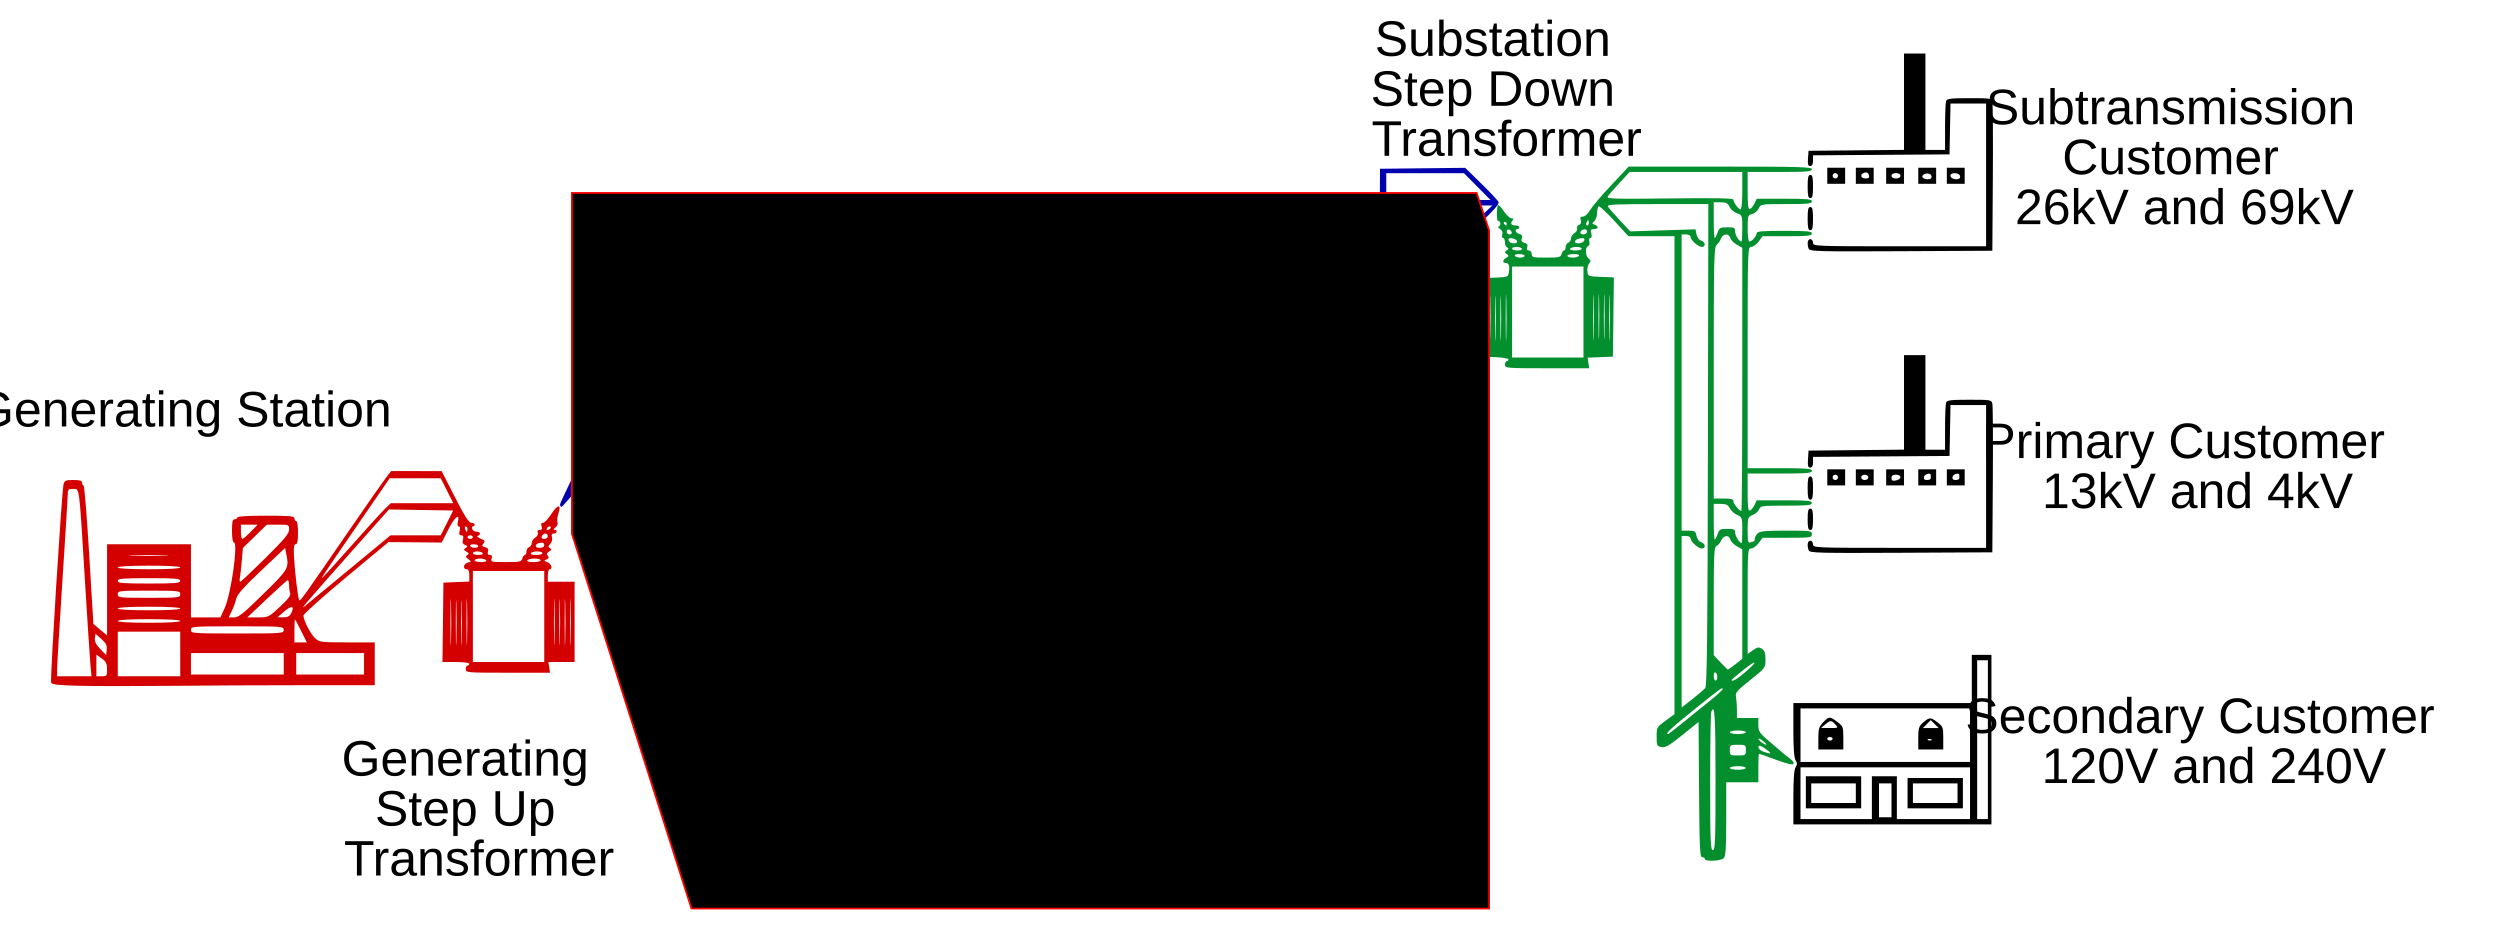
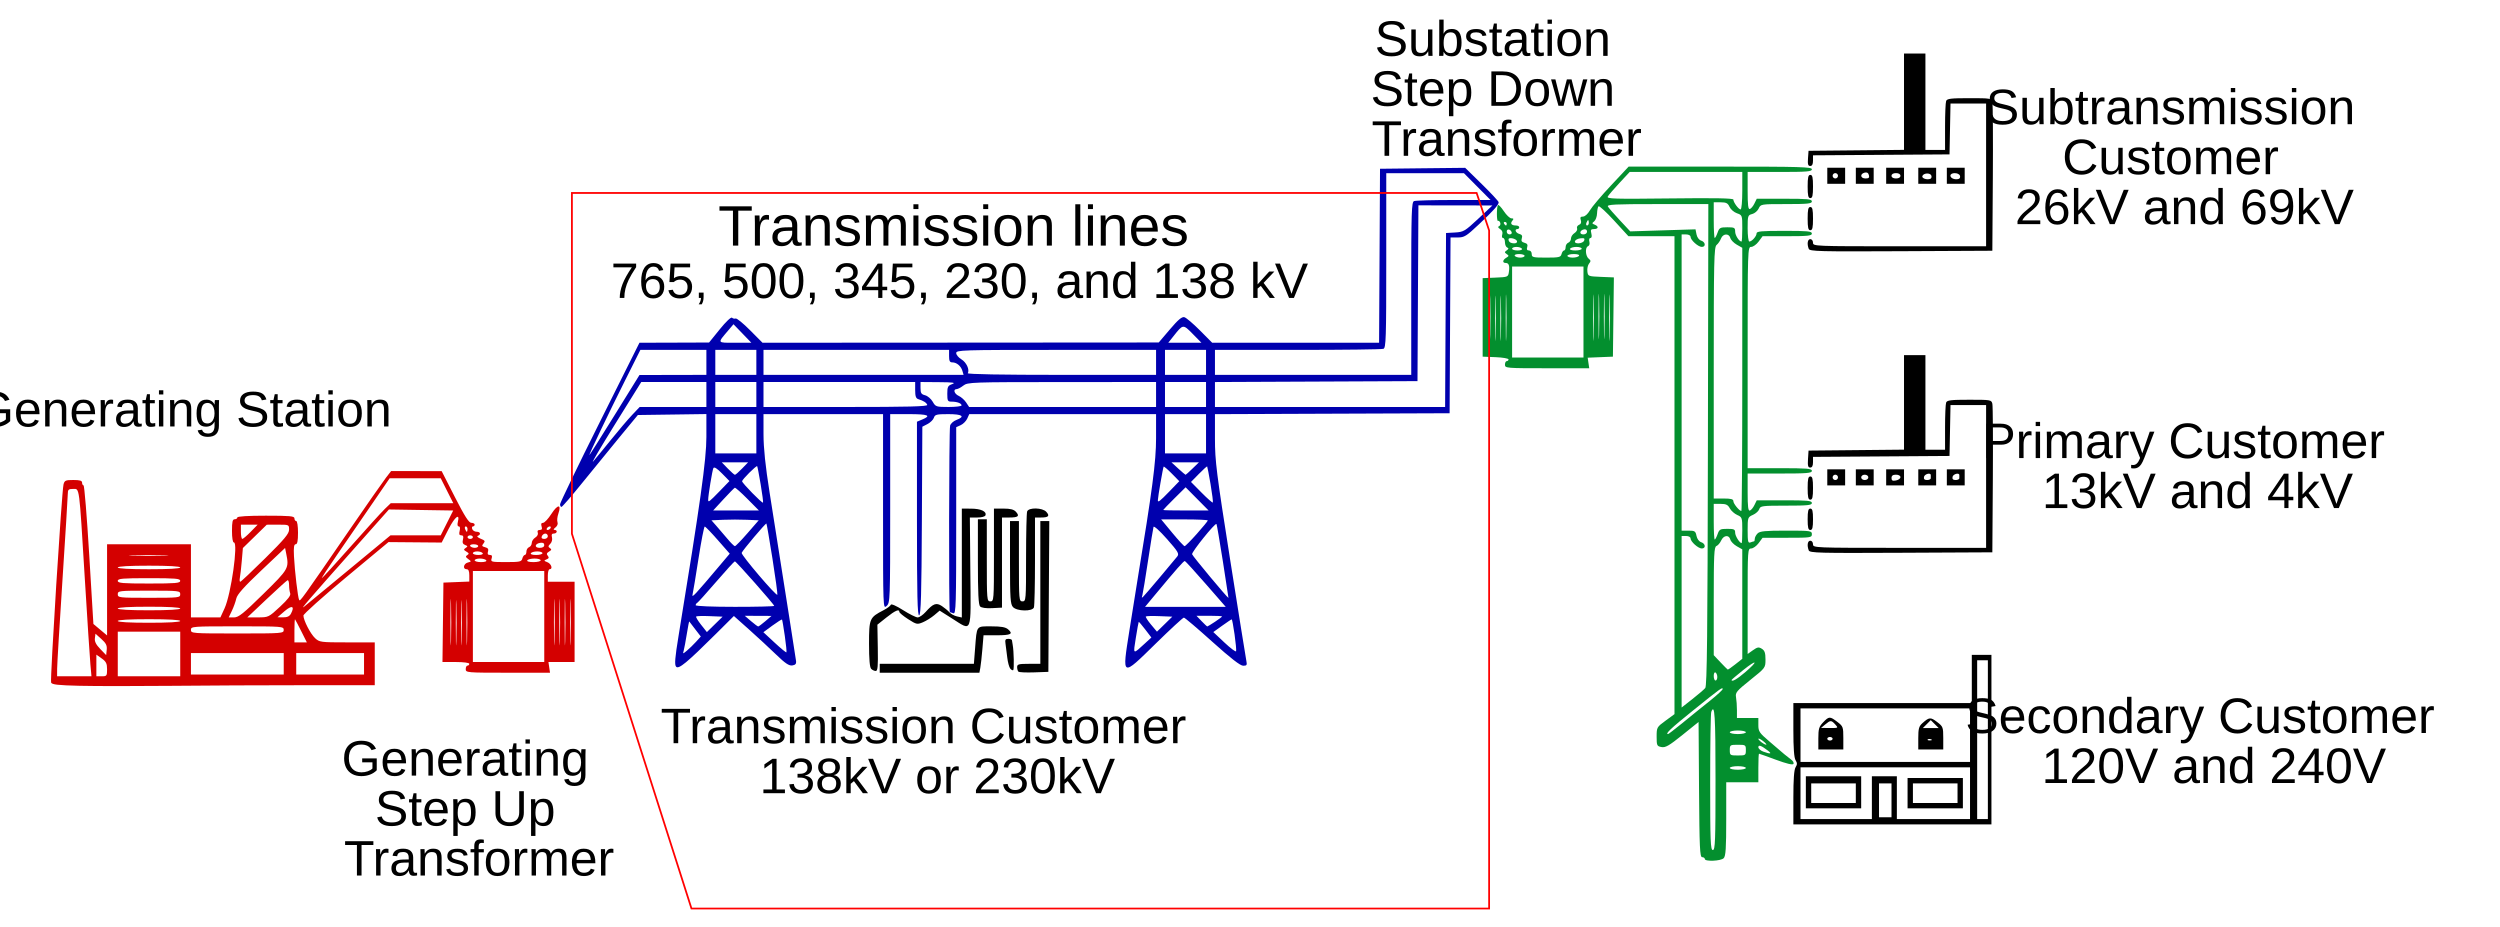
<svg xmlns="http://www.w3.org/2000/svg" height="519" width="1401" version="1.0">
  <defs />
  <g transform="translate(187.5,-288.8622)">
    <path fill="#d40000" d="m-142.65,673.19c-12.494-0.304-15.765-0.673-16.209-1.83-0.628-1.637,5.976-107.12,6.949-111,0.564-2.245,1.134-2.504,5.52-2.504,3.681,0,4.892,0.371,4.892,1.5,0,0.825,0.37,1.5,0.821,1.5s1.878,17.478,3.169,38.84l2.348,38.84,3.831,3.216,3.831,3.216v-25.556-25.556h23.5,23.5v20.5,20.5h8.256,8.256l2.345-5.111c3.644-7.944,7.734-36.889,5.213-36.889-0.649,0-1.069-2.555-1.069-6.5,0-5.111,0.321-6.5,1.5-6.5,0.825,0,1.5-0.45,1.5-1,0-0.625,6-1,16-1,13.556,0,16,0.229,16,1.5,0,0.825,0.45,1.5,1,1.5,0.564,0,1,2.833,1,6.5,0,4.66-0.367,6.5-1.297,6.5-0.968,0-1.213,1.714-0.963,6.75,0.409,8.267,2.199,23.341,2.907,24.487,0.561,0.908,1.158,0.077,27.843-38.737,9.831-14.3,19.181-27.688,20.777-29.75l2.901-3.75,14.166,0.009,14.166,0.009,7.389,14.491c5.515,10.816,7.861,14.491,9.25,14.491,1.023,0,1.861,0.45,1.861,1s-0.436,1-0.969,1c-0.533,0-0.71,0.675-0.393,1.5,0.317,0.825,1.427,1.5,2.469,1.5,2.124,0,2.567,1.583,0.643,2.297-0.693,0.257,0.024,0.97,1.609,1.6,2.421,0.962,2.664,1.371,1.586,2.67-1.07,1.289-0.923,1.626,0.919,2.107,1.596,0.417,2.03,1.084,1.597,2.449-0.417,1.312-0.104,1.876,1.039,1.876,1.18,0,1.458,0.557,1,2-0.601,1.895-0.18,2,8.026,2,7.82,0,8.712-0.194,9.184-2,0.288-1.1,0.921-2,1.406-2,0.486,0,0.883-0.852,0.883-1.893,0-1.041,0.675-2.152,1.5-2.469,0.825-0.317,1.5-1.381,1.5-2.366,0-0.985,0.887-2.345,1.972-3.022,1.156-0.722,1.732-1.856,1.393-2.74-0.374-0.975,0.013-1.509,1.095-1.509,1.219,0,1.502-0.544,1.04-2-0.437-1.378-0.18-2,0.828-2,0.805,0,2.924-2.276,4.709-5.058,3.482-5.427,5.749-5.495,3.873-0.116-0.613,1.76-0.837,3.926-0.496,4.814,0.366,0.954-0.104,2.163-1.148,2.956-1.071,0.813-1.275,1.354-0.517,1.373,1.869,0.048,1.51,2.032-0.367,2.032-1.157,0-1.458,0.605-1.059,2.131,0.323,1.235-0.079,2.768-0.957,3.645-1.237,1.237-1.272,1.674-0.191,2.388,1.05,0.692,0.95,1.093-0.482,1.935-1.345,0.791-1.53,1.395-0.724,2.365,0.808,0.973,0.632,1.484-0.695,2.019-1.595,0.644-1.546,0.805,0.474,1.585,2.218,0.855,3.196,3.932,1.25,3.932-0.55,0-1,1.575-1,3.5v3.5h7.5,7.5v22.5,22.5h-7.327-7.327l0.44,3,0.44,3h-23.614c-22.947,0-23.614-0.057-23.614-2,0-1.1,0.45-2,1-2s1-0.45,1-1c0-0.578-3.173-1-7.519-1h-7.519l0.269-22.25,0.269-22.25,7.25-0.294,7.25-0.294v-3.456c0-2.405-0.456-3.456-1.5-3.456-2.313,0-1.774-3.115,0.648-3.749,2.083-0.545,2.091-0.603,0.255-1.946-1.526-1.116-1.629-1.548-0.528-2.228,1.096-0.678,0.997-1.06-0.505-1.942-1.596-0.938-1.655-1.24-0.398-2.063,1.256-0.823,1.208-1.066-0.324-1.654-1.3-0.499-1.633-1.342-1.203-3.054,0.431-1.718,0.173-2.365-0.945-2.365-1.141,0-1.376-0.645-0.911-2.5,0.391-1.559,0.203-2.5-0.5-2.5-0.69,0-0.894-0.929-0.527-2.391,1.344-5.355-1.609-3.134-5.215,3.923l-3.83,7.52-14.904-0.13-14.903-0.13-23.847,19.83c-13.116,10.904-23.837,20.511-23.824,21.349,0.039,2.703,3.945,10.263,6.55,12.678,2.429,2.251,3.158,2.346,17.98,2.346h15.448v12,12l-39.75,0.002c-21.862,0.001-55.5,0.161-74.75,0.356s-42.044,0.183-50.653-0.026zm5.802-12.081c-0.335-3.712-1.749-25.425-3.142-48.25-3.218-52.74-2.858-50-6.569-50-2.537,0-2.94,0.376-2.949,2.75-0.006,1.512-1.349,23.225-2.985,48.25s-2.982,47.412-2.99,49.75l-0.015,4.25h9.629,9.629zm9.351,2.818c0-3.227-0.538-4.315-3-6.068l-3-2.136v6.068,6.068h3c2.825,0,3-0.23,3-3.932zm41-8.568,0-12.5-17.5,0-17.5,0,0,12.5,0,12.5,17.5,0,17.5,0zm58,5.5,0-6-26,0-26,0,0,6,0,6,26,0,26,0zm45,0,0-6-19,0-19,0,0,6,0,6,19,0,19,0zm101-26.5,0-25.5-20,0-20,0,0,25.5,0,25.5,20,0,20,0zm-52.253-7.196c-0.177-5.942-0.323-1.354-0.323,10.196s0.144,16.412,0.322,10.804c0.178-5.608,0.179-15.058,0.002-21zm2.999,0.446c-0.178-5.638-0.324-1.025-0.324,10.25s0.146,15.888,0.324,10.25c0.178-5.638,0.178-14.862,0-20.5zm3,0c-0.178-5.638-0.324-1.025-0.324,10.25s0.146,15.888,0.324,10.25c0.178-5.638,0.178-14.862,0-20.5zm3.001-0.446c-0.177-5.942-0.323-1.354-0.323,10.196s0.144,16.412,0.322,10.804c0.178-5.608,0.179-15.058,0.002-21zm49,0c-0.177-5.942-0.323-1.354-0.323,10.196s0.144,16.412,0.322,10.804c0.178-5.608,0.179-15.058,0.001-21zm3,0c-0.177-5.942-0.323-1.354-0.323,10.196s0.144,16.412,0.322,10.804c0.178-5.608,0.179-15.058,0.001-21zm3,0c-0.177-5.942-0.323-1.354-0.323,10.196s0.144,16.412,0.322,10.804c0.178-5.608,0.179-15.058,0.001-21zm3,0c-0.177-5.942-0.323-1.354-0.323,10.196s0.144,16.412,0.322,10.804c0.178-5.608,0.179-15.058,0.001-21zm-262.94,19.803-3.31-2.972-0.328,2.554c-0.233,1.814,0.636,3.552,3,6l3.328,3.447,0.31-3.029c0.244-2.378-0.4-3.667-3-6zm112.02-4.358c-1.724-3.438-3.292-6.438-3.485-6.667-0.193-0.229-0.35,2.583-0.35,6.25v6.667h3.485,3.485zm-9.835-0.75c0-1.949-0.667-2-26-2s-26,0.051-26,2,0.667,2,26,2,26-0.051,26-2zm-58-5c0-0.629-6.5-1-17.5-1s-17.5,0.371-17.5,1,6.5,1,17.5,1,17.5-0.371,17.5-1zm46.601-15.173c14.317-14.076,14.452-14.314,12.781-22.666l-0.618-3.089-13.338,12.626c-9.739,9.218-13.517,13.459-14,15.714-0.364,1.698-1.468,4.775-2.453,6.838l-1.792,3.75h3.01c2.517,0,5.208-2.16,16.409-13.173zm9.28,7.226c4.529-4.206,6.198-6.403,5.75-7.571-0.347-0.905-0.631-2.996-0.631-4.647,0-1.651-0.384-2.852-0.854-2.668-0.47,0.183-5.737,4.946-11.706,10.583l-10.852,10.25,5.956-0.011c5.882-0.011,6.036-0.085,12.338-5.936zm6.147,3.895c2.305-4.307,0.607-5.008-3.528-1.458l-4,3.435,3.215,0.037c2.244,0.026,3.547-0.582,4.313-2.015zm-62.023-2.94c0-0.629-6.5-1-17.5-1s-17.5,0.371-17.5,1,6.5,1,17.5,1,17.5-0.371,17.5-1zm94.668-21.856,23.168-19.144,14.069,0,14.069,0,3.503-6.956,3.503-6.956-18.014-0.294-18.014-0.294-21.227,23.893c-24.276,27.325-28.94,32.757-26.187,30.501,1.078-0.884,12.386-10.221,25.128-20.75zm-94.668,13.86c0-1.924-0.667-2-17.5-2s-17.5,0.076-17.5,2,0.667,2,17.5,2,17.5-0.076,17.5-2zm0-7.5c0-1.276-2.611-1.5-17.5-1.5s-17.5,0.224-17.5,1.5,2.611,1.5,17.5,1.5,17.5-0.224,17.5-1.5zm47.667-12.702c10.787-10.682,13.333-13.736,13.333-16,0-2.767-0.068-2.797-6.25-2.78l-6.25,0.018-6.695,6.535-6.695,6.535-0.612,7.197c-0.337,3.958-0.82,8.21-1.074,9.447-0.254,1.238-0.154,2.25,0.224,2.25,0.377,0,6.686-5.941,14.019-13.202zm47.865-6.548c8.64-9.762,17.223-19.212,19.074-21l3.365-3.25h17.527,17.527l-3.525-7-3.525-7h-14.302-14.302l-10.12,14.75c-5.566,8.113-14.229,20.712-19.25,28-5.021,7.287-8.915,13.25-8.653,13.25,0.262,0,7.546-7.987,16.185-17.75zm-95.532,11.75c0-0.629-6.5-1-17.5-1s-17.5,0.371-17.5,1,6.5,1,17.5,1,17.5-0.371,17.5-1zm171.5-4c-0.34-0.55-1.942-1-3.559-1s-2.941,0.45-2.941,1,1.602,1,3.559,1c2.118,0,3.309-0.405,2.941-1zm30.5,0c0-0.55-1.548-1-3.441-1-1.893,0-3.719,0.45-4.059,1-0.373,0.604,0.99,1,3.441,1,2.232,0,4.059-0.45,4.059-1zm-210.8-2.746c-5.115-0.182-13.215-0.181-18,0.002-4.785,0.183-0.599,0.332,9.301,0.331,9.9-0.001,13.815-0.151,8.699-0.333zm178.3-1.25c-0.34-0.55-1.716-1-3.059-1s-2.441,0.45-2.441,1,1.377,1,3.059,1c1.785,0,2.802-0.417,2.441-1zm33.5,0c0-0.55-1.323-1-2.941-1-1.617,0-3.219,0.45-3.559,1-0.368,0.595,0.823,1,2.941,1,1.958,0,3.559-0.45,3.559-1zm-36-4c0-0.55-1.152-1-2.559-1-1.451,0-2.292,0.433-1.941,1,0.34,0.55,1.492,1,2.559,1s1.941-0.45,1.941-1zm37-0.57c0-1.042-0.729-1.462-2.172-1.25-3.201,0.471-3.544,2.82-0.412,2.82,1.681,0,2.583-0.549,2.583-1.57zm-164.5-7.43,3.906-4-4.703,0-4.703,0,0,4c0,2.2,0.359,4,0.797,4s2.555-1.8,4.703-4zm124.5,3c0-0.55-0.675-1-1.5-1s-1.5,0.45-1.5,1,0.675,1,1.5,1,1.5-0.45,1.5-1zm42-0.5c0-0.825-0.627-1.5-1.393-1.5-0.766,0-1.652,0.675-1.969,1.5-0.392,1.02,0.054,1.5,1.393,1.5,1.083,0,1.969-0.675,1.969-1.5zm-45-4c0-0.825-0.436-1.5-0.969-1.5-0.533,0-0.71,0.675-0.393,1.5,0.317,0.825,0.752,1.5,0.969,1.5,0.216,0,0.393-0.675,0.393-1.5zm46.5-0.5c0.34-0.55,0.168-1-0.382-1s-1.278,0.45-1.618,1c-0.34,0.55-0.168,1,0.382,1s1.278-0.45,1.618-1z" />
    <path fill="#038f2e" d="M767.88,770.23c0-0.55-0.67-1-1.49-1-1.29,0-1.52-5.13-1.75-37.89l-0.26-37.9-9.05,7.3c-7.48,6.02-9.52,7.2-11.75,6.77-2.53-0.48-2.7-0.85-2.7-5.81,0-5.21,0.09-5.37,5-8.97l5-3.67v-133.92-133.91h-12.91-12.9l-8.02-8.75c-4.41-4.8-8.34-8.42-8.74-8.02-0.39,0.4-0.76,2.19-0.82,3.99s-0.79,3.81-1.61,4.46c-1.32,1.03-1.29,1.26,0.25,1.85,2.42,0.94,2.2,2.47-0.36,2.47-1.75,0-2,0.42-1.48,2.5,0.39,1.57,0.2,2.5-0.51,2.5-0.65,0-0.91,0.87-0.6,2.06,0.32,1.21,0,2.27-0.77,2.56-1.73,0.67-1.44,5.57,0.43,7.02,1.2,0.94,1.23,1.42,0.18,2.69-0.71,0.85-1.14,2.81-0.96,4.36,0.31,2.76,0.44,2.81,7.59,3.1l7.27,0.3-0.27,22.2-0.27,22.21-7.07,0.29-7.07,0.29,0.43,2.96,0.44,2.96h-23.62c-22.94,0-23.61-0.06-23.61-2,0-1.1,0.45-2,1-2s1-0.43,1-0.96c0-0.52-3.26-1.09-7.25-1.25l-7.25-0.29v-22-22l7.14-0.29c6.97-0.29,7.15-0.36,7.55-3.09,0.53-3.59,0-5.12-1.77-5.12-1.97,0-1.78-1.69,0.33-2.93,1.53-0.9,1.56-1.16,0.25-2.05-1.33-0.91-1.33-1.14,0-2.1,1.13-0.81,1.19-1.2,0.25-1.58-0.69-0.28-1.25-1.6-1.25-2.93,0-1.32-0.48-2.41-1.07-2.41-0.6,0-0.8-0.85-0.45-1.93,0.39-1.25-0.02-2.32-1.19-3.06-1.2-0.76-1.4-1.29-0.6-1.63,0.66-0.28,0.95-1.15,0.65-1.94s-0.85-1.24-1.22-1.01c-0.84,0.51-0.85-8.04-0.02-8.87,0.33-0.33,1.8,1.21,3.27,3.42,1.46,2.21,3.38,4.02,4.27,4.02,1.23,0,1.34,0.31,0.49,1.34-1.32,1.59-0.5,2.66,2.04,2.66,1,0,1.83,0.45,1.83,1s-0.45,1-1,1c-1.85,0-1.02,2.18,1.03,2.72,1.47,0.38,1.86,1.06,1.41,2.47-0.46,1.43-0.06,2.09,1.5,2.5,1.52,0.4,1.95,1.08,1.52,2.43-0.41,1.29-0.11,1.88,0.97,1.88,0.9,0,1.57,0.85,1.57,2,0,1.83,0.67,2,8.09,2,7.26,0,8.15-0.21,8.62-2,0.29-1.1,0.92-2,1.41-2,0.48,0,0.88-0.85,0.88-1.9,0-1.04,0.67-2.15,1.5-2.46,0.82-0.32,1.5-1.39,1.5-2.37,0-0.99,0.89-2.35,1.97-3.02,1.09-0.68,1.73-1.86,1.44-2.61-0.29-0.76,0.21-1.66,1.1-2.01,1.1-0.42,1.42-1.28,0.99-2.63-0.48-1.52-0.18-2,1.23-2,1.09,0,2.7-1.45,3.85-3.45,1.08-1.9,6.41-8.2,11.85-14l9.88-10.55h51.34c44.98,0,51.35,0.18,51.35,1.5,0,1.28-2.67,1.5-18,1.5h-18v10.58c0,8.02,0.3,10.49,1.25,10.18,0.69-0.23,1.84-1.61,2.55-3.09l1.31-2.67h15.44c13.07,0,15.45,0.23,15.45,1.5,0,1.26-2.26,1.5-14.34,1.5-14.28,0-14.34,0.01-15.47,2.47-0.62,1.36-2.26,2.76-3.66,3.11-2.42,0.61-2.53,0.95-2.53,8.03,0,4.06,0.42,7.39,0.93,7.39,1.42,0,4.07-2.97,4.07-4.57,0-1.18,2.73-1.43,15.5-1.43,13.11,0,15.5,0.23,15.5,1.5,0,1.26-2.2,1.5-13.81,1.5h-13.82l-2.21,3c-1.22,1.65-3.11,3-4.19,3-1.94,0-1.97,0.98-1.97,62v62h18c15.33,0,18,0.22,18,1.5s-2.67,1.5-18,1.5h-18v10.58c0,8.02,0.3,10.49,1.25,10.18,0.69-0.23,1.84-1.61,2.55-3.09l1.31-2.67h15.44c13.07,0,15.45,0.23,15.45,1.5,0,1.26-2.27,1.5-14.43,1.5-13.4,0-14.48,0.14-15.05,1.94-0.34,1.06-1.94,2.52-3.57,3.24-2.88,1.28-2.95,1.48-2.95,8.67,0,6.3,0.23,7.27,1.58,6.75,0.87-0.33,1.77-0.6,2-0.6s0.42-0.64,0.42-1.43,0.71-2.14,1.57-3c1.28-1.28,4.22-1.57,16-1.57,13.76,0,14.43,0.09,14.43,2,0,1.9-0.67,2-13.81,2h-13.82l-2.21,3c-1.22,1.65-3.11,3-4.19,3-1.92,0-1.97,0.81-1.97,29.57v29.56l2.95-2.1c2.52-1.79,3.26-1.92,5-0.83,1.59,0.99,2.05,2.33,2.05,5.98,0,4.69-0.01,4.7-8.51,11.5-7.74,6.21-8.45,7.08-8,9.69,0.28,1.58,0.51,4.85,0.51,7.25v4.38h6,6v3.94c0,3.59,0.54,4.4,6.25,9.26,3.44,2.93,7.15,6.1,8.25,7.05,1.1,0.94,2.86,2.33,3.9,3.08,1.05,0.75,1.61,1.84,1.26,2.41-0.42,0.68-3.87-0.14-9.79-2.34-5.03-1.87-9.31-3.4-9.51-3.4s-0.36,3.6-0.36,8v8h-9-9v20.57c0,16.49-0.28,20.85-1.43,22-1.62,1.62-10.57,1.98-10.57,0.43zm6-44.5c0-35.91-0.45-42.99-2.39-37.92-0.34,0.87-0.61,18.64-0.61,39.5,0,33.04,0.19,37.92,1.5,37.92s1.5-5.06,1.5-39.5zm17-6.5c0-0.55-2.03-1-4.5-1-2.48,0-4.5,0.45-4.5,1s2.02,1,4.5,1c2.47,0,4.5-0.45,4.5-1zm0-10c0-2.89-0.17-3-4.5-3s-4.5,0.11-4.5,3,0.17,3,4.5,3,4.5-0.11,4.5-3zm12.5,0.39c-3.87-2.98-5.5-3.57-5.5-2.01,0,0.8,1.24,1.9,2.75,2.46,4.02,1.46,5.02,1.3,2.75-0.45zm-2.64-5.31c-1.3-1.05-2.55-1.72-2.79-1.49-0.51,0.51,3.07,3.33,4.29,3.38,0.47,0.01-0.2-0.83-1.5-1.89zm-46.19-9.63c3.75-3.05,7.5-6.1,8.33-6.77,0.82-0.68,4.54-3.66,8.25-6.63,3.71-2.98,6.75-5.8,6.75-6.28,0-1.26-1.1-0.47-16.79,12.17-12.28,9.88-15.63,13.06-13.79,13.06,0.23,0,3.49-2.5,7.25-5.55zm36.33,4.55c0-0.55-2.03-1-4.5-1-2.48,0-4.5,0.45-4.5,1s2.02,1,4.5,1c2.47,0,4.5-0.45,4.5-1zm-22.75-24.8c0.98-1.19,1.3-30.22,1.48-136.36l0.24-134.84h-28.54c-24.06,0-28.41,0.22-27.73,1.39,0.44,0.76,3.43,4.2,6.66,7.65l5.85,6.26,18.29-0.58,18.28-0.57,0.57,2.84c0.33,1.67,1.41,3.12,2.61,3.49,2.45,0.78,2.73,3.52,0.35,3.52-2.04,0-6.31-3.84-6.31-5.68,0-0.74-1.09-1.32-2.5-1.32h-2.5v83,83h3.87c3.49,0,3.94,0.29,4.46,2.92,0.35,1.73,1.42,3.18,2.63,3.56,2.45,0.78,2.73,3.52,0.35,3.52-2.04,0-6.31-3.84-6.31-5.68,0-0.74-1.09-1.32-2.5-1.32h-2.5v48.06,48.07l6-4.71c3.3-2.6,6.56-5.39,7.25-6.22zm6.75-6.14c0-1.07-0.45-2.22-1-2.56-0.57-0.35-1,0.49-1,1.94,0,1.41,0.45,2.56,1,2.56s1-0.88,1-1.94zm15.59-2.68c7.63-6.52,6.75-7.52-1.09-1.23-3.58,2.86-6.5,5.35-6.5,5.53,0,1.32,3.01-0.39,7.59-4.3zm-5.49-4.47l3.9-3.08-0.01-30.67v-30.66l-3.09-1.76c-1.7-0.97-3.33-2.66-3.61-3.75-0.73-2.8-3.75-2.48-5.12,0.54-0.64,1.39-1.83,2.78-2.66,3.1-1.3,0.5-1.51,4.79-1.51,30.87v30.29l3.75,3.97c2.06,2.19,3.91,4.03,4.1,4.1,0.2,0.08,2.11-1.25,4.25-2.95zm3.9-75.17c0-7.01-0.1-7.3-2.84-8.51-1.56-0.69-3.44-2.38-4.17-3.74-1.06-1.99-2.1-2.49-5.16-2.49h-3.83v10c0,5.5,0.25,10,0.55,10s1.02-1.35,1.6-3c0.95-2.72,1.45-3,5.45-3,3.85,0,4.4,0.27,4.4,2.17,0,1.82,2.51,5.83,3.65,5.83,0.19,0,0.35-3.27,0.35-7.26zm-0.01-84.49v-73.75l-3.09-1.76c-1.7-0.97-3.33-2.66-3.61-3.75-0.72-2.73-4.14-2.53-5.21,0.3-0.48,1.26-1.59,2.89-2.48,3.62-1.44,1.2-1.6,8.34-1.6,71.71v70.38h5.5c4.22,0,5.5,0.35,5.5,1.5,0,1.39,3.36,5.5,4.5,5.5,0.27,0,0.5-33.19,0.49-73.75zm-88.99-37.75v-25.5h-20-20v25.5,25.5h20,20v-25.5zm-49.26-6.75c-0.17-5.64-0.32-1.03-0.32,10.25,0,11.27,0.15,15.89,0.32,10.25,0.18-5.64,0.18-14.86,0-20.5zm3,0c-0.17-5.64-0.32-1.03-0.32,10.25,0,11.27,0.15,15.89,0.32,10.25,0.18-5.64,0.18-14.86,0-20.5zm3.01-0.45c-0.18-5.94-0.33-1.35-0.33,10.2s0.15,16.41,0.32,10.8c0.18-5.61,0.18-15.06,0.01-21zm49,0c-0.18-5.94-0.33-1.35-0.33,10.2s0.15,16.41,0.32,10.8c0.18-5.61,0.18-15.06,0.01-21zm9,0c-0.18-5.94-0.33-1.35-0.33,10.2s0.15,16.41,0.32,10.8c0.18-5.61,0.18-15.06,0.01-21zm-67.01-0.11c-0.18-5.33-0.32-0.69-0.32,10.31s0.15,15.36,0.33,9.69c0.17-5.66,0.17-14.66-0.01-20zm61-0.44c-0.17-5.64-0.32-1.03-0.32,10.25,0,11.27,0.15,15.89,0.32,10.25,0.18-5.64,0.18-14.86,0-20.5zm3,0c-0.17-5.64-0.32-1.03-0.32,10.25,0,11.27,0.15,15.89,0.32,10.25,0.18-5.64,0.18-14.86,0-20.5zm-44.74-23.75c0-0.55-1.38-1-3.06-1-1.78,0-2.8,0.41-2.44,1,0.34,0.55,1.72,1,3.06,1s2.44-0.45,2.44-1zm30.5,0c0.37-0.6-0.82-1-2.94-1-1.96,0-3.56,0.45-3.56,1s1.32,1,2.94,1,3.22-0.45,3.56-1zm-32-4c-0.34-0.55-1.72-1-3.06-1s-2.44,0.45-2.44,1,1.38,1,3.06,1c1.78,0,2.8-0.42,2.44-1zm33.5,0c0-0.55-1.32-1-2.94-1s-3.22,0.45-3.56,1c-0.37,0.59,0.82,1,2.94,1,1.96,0,3.56-0.45,3.56-1zm-36.25-4.25c-0.47-1.45-4.75-2.34-4.75-0.99,0,1.43,1.17,2.24,3.25,2.24,1.09,0,1.74-0.54,1.5-1.25zm37.64-0.32c0.46-1.22,0.01-1.49-2.07-1.25-1.47,0.18-2.85,0.88-3.08,1.57-0.61,1.87,4.43,1.56,5.15-0.32zm88.61-6.83c0-7.33-0.03-7.42-3-8.45-1.65-0.58-3.52-2.19-4.16-3.6-0.95-2.09-1.86-2.55-5-2.55h-3.84v10c0,5.5,0.25,10,0.55,10s1.02-1.35,1.6-3c0.95-2.72,1.45-3,5.45-3,3.99,0,4.4,0.22,4.4,2.43,0,2.08,2.24,5.57,3.57,5.57,0.24,0,0.43-3.33,0.43-7.4zm-129.23,2.21c-0.62-1.85-2.77-2.16-2.77-0.4,0,0.88,0.71,1.59,1.58,1.59s1.41-0.54,1.19-1.19zm42.23-0.39c0-0.93-0.68-1.44-1.67-1.25-2.51,0.49-2.85,2.83-0.41,2.83,1.22,0,2.08-0.65,2.08-1.58zm-45-4.42c0-0.55-0.48-1-1.06-1s-0.78,0.45-0.44,1,0.82,1,1.06,1,0.44-0.45,0.44-1zm46-0.5c0-0.83-0.18-1.5-0.39-1.5-0.22,0-0.66,0.67-0.97,1.5-0.32,0.82-0.14,1.5,0.39,1.5s0.97-0.68,0.97-1.5zm86-18v-10.5h-31.55-31.56l-5.69,6.12c-3.14,3.37-6.09,6.8-6.57,7.63-0.77,1.33,3.27,1.45,34.75,1.08,25.05-0.31,35.62-0.11,35.62,0.65,0,1.53,2.93,5.52,4.06,5.52,0.53,0,0.94-4.59,0.94-10.5z" />
    <g id="gtransmission">
      <path id="ptransmission" fill="#0000AE" d="M191.37,662.45c-0.93-1.12-0.63-4.88,1.39-17.22,12.19-74.4,15.6-98.8,15.6-111.47v-12.86l-19.2,0.27-19.21,0.27-10.33,12.5c-5.68,6.88-15.14,18.47-21.01,25.75-5.88,7.29-11.04,13.25-11.47,13.25s-0.78-0.67-0.78-1.49c0-0.83,10.01-21.53,22.24-46l22.25-44.51,19.5-0.06,19.51-0.07,5.99-7.4c3.47-4.29,6.36-7.02,6.87-6.51,0.49,0.49,1.4,0.69,2.02,0.45,0.63-0.24,4.28,2.72,8.1,6.58l6.97,7.01,111.02-0.07,111.03-0.08,6.24-7.33c4.6-5.41,6.73-7.21,8.1-6.85,1.03,0.27,4.96,3.61,8.74,7.41l6.87,6.92h46.76,46.77l0.26-48.75,0.26-48.75,23.87-0.27,23.86-0.26,9.39,9.2c5.16,5.06,9.38,9.61,9.38,10.11,0,1.44-2.92,4.69-11.2,12.48-6.93,6.53-8.1,7.24-11.74,7.24h-4.04l-0.26,49.25-0.26,49.25-65.75,0.26-65.75,0.26v13.79c0,12.42,0.85,19.17,8.51,67.75,4.69,29.67,8.77,55.18,9.08,56.69,0.49,2.38,0.25,2.75-1.78,2.75-1.61,0-7.07-4.25-17.33-13.47-8.24-7.42-15.39-13.49-15.89-13.5-0.5-0.02-7.62,6.56-15.83,14.61-19.19,18.82-18.86,18.98-14.74-7.16,1.65-10.44,3.66-23.03,4.48-27.98,8.44-51.21,10.5-66.89,10.5-79.99v-13.51h-52.34-52.34l-1.15,2.52c-0.63,1.38-2.27,3.03-3.66,3.66l-2.51,1.14v52.45c0,47.41-0.15,52.39-1.58,51.84-0.87-0.33-1.77-0.61-2-0.61-0.63,0-0.48-102.19,0.16-104.55,0.3-1.13,1.87-2.56,3.49-3.17,5.2-1.96,3.4-3.28-4.5-3.28-6.57,0-7.51,0.24-8.07,2.01-0.35,1.11-1.96,2.69-3.56,3.53l-2.92,1.51-0.26,52.64c-0.2,41.04-0.54,52.74-1.51,53.06-0.99,0.33-1.25-10.92-1.25-54.04v-54.46l3-1.25c5.28-2.19,3.26-3-7.5-3h-10.5v52.85c0,51.57-0.05,52.89-2,54.65-2,1.81-2,1.75-2-52.84v-54.66h-33.5-33.5l0.01,11.25c0.01,7.86,1.05,17.74,3.42,32.75,9.55,60.39,14.63,92.7,14.84,94.5,0.16,1.44-0.45,2.1-2.16,2.34-1.81,0.26-3.97-1.2-9-6.07-3.63-3.52-10.45-9.83-15.15-14.02l-8.55-7.62-9.95,9.9c-16.5,16.4-21.06,20.16-22.45,18.48zm11.18-13.92l2.69-2.96-3.14-4.06c-1.72-2.24-3.22-4.21-3.33-4.38-0.12-0.18-0.74,2.97-1.38,7-0.65,4.02-1.43,8.21-1.74,9.31-0.55,2-0.55,2,1.83,0.02,1.31-1.09,3.59-3.31,5.07-4.93zm49.76-3.28c-0.7-4.84-1.4-8.97-1.56-9.18-0.16-0.2-2.58,1.31-5.38,3.36l-5.07,3.73,6.27,5.82c3.44,3.2,6.43,5.65,6.64,5.45,0.2-0.21-0.2-4.34-0.9-9.18zm201.98,4.03l3.44-3.16-3.44-4.49c-1.89-2.47-3.53-4.4-3.65-4.29s-0.85,4.13-1.61,8.91c-1.56,9.72-1.83,9.56,5.26,3.03zm50.06-4.88c-0.66-4.65-1.37-8.46-1.59-8.46s-2.63,1.61-5.36,3.57l-4.96,3.56,6.21,5.85c3.42,3.22,6.37,5.42,6.56,4.9,0.19-0.53-0.2-4.77-0.86-9.42zm-294.06-10.25c-3.95-0.17-7.4-0.07-7.67,0.2-0.28,0.28,0.97,2.35,2.76,4.62l3.26,4.11,4.41-4.32,4.41-4.32-7.17-0.29zm252,0c-3.95-0.17-7.39-0.08-7.66,0.19-0.27,0.26,1.03,2.29,2.87,4.5l3.36,4.01,4.3-4.2,4.3-4.21-7.17-0.29zm-220.89,2.83l3.46-2.96-7.5-0.03-7.5-0.04,3.5,2.99c1.92,1.65,3.74,3,4.04,3,0.29,0,2.09-1.33,4-2.96zm251.98,0.33c2.19-1.45,3.98-2.8,3.98-3s-3.23-0.37-7.19-0.37h-7.18l2.87,3c1.58,1.65,3.02,3,3.21,3,0.18,0,2.12-1.18,4.31-2.63zm-247.02-8.91c0-0.8-21.33-24.96-22.04-24.96-0.33,0-5.06,5.18-10.51,11.5-5.45,6.33-10.25,11.65-10.68,11.84-0.42,0.18-0.77,0.74-0.77,1.25,0,0.52,9.33,0.91,22,0.91,12.1,0,22-0.24,22-0.54zm241.92-12.21c-6.12-7.01-11.42-12.83-11.78-12.93-0.6-0.17-4.66,4.43-17.12,19.43l-5.19,6.25h22.61,22.6l-11.12-12.75zm-271.61-11.4l4.77-5.65-6.66-7.6c-3.66-4.18-6.96-7.6-7.35-7.6-0.38,0-1.94,7.99-3.46,17.75-1.51,9.77-3.02,18.86-3.34,20.22-0.58,2.42,0.84,0.9,16.04-17.12zm245.77,7.65c4.66-5.5,9.07-10.78,9.8-11.73,1.18-1.53,0.5-2.68-5.79-9.8-4.06-4.61-7.29-7.51-7.52-6.77-0.22,0.72-1.59,9.18-3.05,18.8-1.45,9.63-2.89,18.4-3.2,19.5-0.65,2.37-1.16,2.89,9.76-10zm35.35-9.06c-1.78-11.32-3.39-20.71-3.58-20.89-0.77-0.7-13.95,15.67-13.66,16.97,0.22,1,19.77,24.46,20.39,24.48,0.05,0-1.37-9.25-3.15-20.56zm-252.41-1.5c-1.69-10.63-3.21-19.46-3.38-19.63-0.38-0.37-13.47,15.15-13.87,16.44-0.37,1.21,19.6,24.63,20,23.45,0.17-0.52-1.07-9.64-2.75-20.26zm-14.01-14.19l6.31-7.25-6.66-0.29c-3.66-0.17-9.62-0.17-13.25,0l-6.58,0.29,2.65,3c1.46,1.65,4.26,4.92,6.21,7.25,1.95,2.34,3.88,4.25,4.28,4.25,0.41,0,3.58-3.26,7.04-7.25zm251.84,0.34c3.38-3.8,6.15-7.18,6.15-7.5s-5.88-0.59-13.07-0.59h-13.07l6.2,7.5c3.42,4.13,6.53,7.5,6.93,7.5,0.39,0,3.48-3.11,6.86-6.91zm-251.86-19.59c-3.54-3.58-6.73-6.4-7.07-6.25-0.34,0.14-3.21,3.07-6.38,6.5l-5.76,6.25h12.83,12.83l-6.45-6.5zm252.01,0l-6.44-6.5-6.28,6.22c-3.46,3.43-6.28,6.35-6.28,6.5,0,0.16,5.72,0.28,12.72,0.28h12.72l-6.44-6.5zm-244.58-8.12c-0.91-5.43-1.79-10.03-1.96-10.21-0.45-0.51-8.46,7.48-8.46,8.44,0,1.01,11.24,12.49,11.74,11.99,0.19-0.19-0.4-4.79-1.32-10.22zm252.13-0.04c-0.92-5.39-1.78-9.9-1.92-10.04s-2.24,1.76-4.66,4.23l-4.4,4.48,5.91,5.97c3.25,3.29,6.09,5.78,6.32,5.56,0.23-0.23-0.34-4.82-1.25-10.2zm-275.19,3.91l5.57-5.75-4.18-4.25c-2.85-2.9-4.38-3.85-4.83-3-0.59,1.11-2.92,15.33-2.92,17.79,0,1.61,0.58,1.17,6.36-4.79zm252.13,0.05l5.52-5.71-4.19-4.27c-2.31-2.35-4.36-4.11-4.57-3.9-0.34,0.34-3.24,17.14-3.25,18.83,0,1.47,1.03,0.68,6.49-4.95zm-239.49-12.8l3.39-3.5h-7.39-7.39l3.39,3.5c1.87,1.93,3.67,3.5,4,3.5s2.13-1.57,4-3.5zm252.43,0l3.61-3.5h-7.72-7.71l3.82,3.5c2.1,1.93,3.95,3.5,4.11,3.5s1.91-1.57,3.89-3.5zm-325.82-16.22c4.09-5.08,9.36-11.27,11.71-13.75l4.28-4.53h18.7,18.7v-7-7h-18.25l-18.25,0.01-14.76,23.74c-8.12,13.07-13.6,22.4-12.17,20.75s5.95-7.15,10.04-12.22zm1.97-13.74l13.92-22.46,18.75-0.04,18.75-0.04v-7-7h-18.49-18.5l-8.64,17.25c-9.42,18.8-20.4,41.75-19.97,41.75,0.15,0,6.53-10.11,14.18-22.46zm79.42,10.46v-11h-11.5-11.5v11,11h11.5,11.5v-11zm252,0v-11h-11.5-11.5v11,11h11.5,11.5v-11zm-252-22v-7h-11.5-11.5v7,7h11.5,11.5v-7zm95.77,5.82c-0.41-1.23-2.09-2.31-5.02-3.21-1.33-0.41-1.75-1.63-1.75-5.08v-4.53h-42.5-42.5v7,7h46.08c34.94,0,45.99-0.28,45.69-1.18zm19.23,0.29c0-1.16-2.52-2.11-5.58-2.11-2.19,0-2.42-0.41-2.42-4.41,0-3.91,0.32-4.54,2.75-5.42,2.17-0.8,0.59-1.03-7.5-1.09l-10.25-0.08v3.39c0,2.81,0.44,3.51,2.57,4.04,1.41,0.36,3.32,1.98,4.25,3.6,1.62,2.85,1.95,2.96,8.93,2.97,3.99,0,7.25-0.4,7.25-0.89zm109-6.11v-7l-52.75,0.03c-50.81,0.02-52.84,0.09-55.25,1.97-1.38,1.08-3.06,1.97-3.75,1.98-2.17,0.04-1.35,2.66,1.2,3.82,1.34,0.61,3.19,2.26,4.11,3.66l1.67,2.54h52.38,52.39v-7zm28,0v-7h-11.5-11.5v7,7h11.5,11.5v-7zm134.24-41.75l0.26-48.75,5.06-0.29c4.76-0.28,5.53-0.74,13-7.72l7.94-7.43-20.74-0.03-20.74-0.03-0.26,49.25-0.26,49.25-56.75,0.26-56.75,0.26v6.99,6.99h64.49,64.49l0.26-48.75zm-386.24,23.75v-7h-11.5-11.5v7,7h11.5,11.5v-7zm115.47,4.75c-0.82-2.73-3.22-4.75-5.66-4.75-1.4,0-1.81-0.79-1.81-3.5v-3.5h-52-52v7,7h56.07,56.06l-0.66-2.25zm108.53-4.75v-7h-56c-53.08,0-56,0.1-56,1.79,0,0.98,1.3,2.55,2.89,3.49,2.82,1.67,4.76,5.87,3.58,7.77-0.37,0.6,19.06,0.95,52.47,0.95h53.06v-7zm28,0v-7h-11.5-11.5v7,7h11.5,11.5v-7zm115-41.39c0-43.21,0.17-48.46,1.58-49,0.87-0.33,10.87-0.61,22.23-0.61h20.64l-7.45-7.5-7.45-7.5h-21.78-21.77v48.9c0,43.66-0.17,48.95-1.58,49.5-0.87,0.33-22.47,0.6-48,0.6h-46.42v7,7h55,55v-48.39zm-374.81,25.2l-5-5.19-2.85,3.36c-6.31,7.45-6.54,7.02,3.7,7.02h9.15l-5-5.19zm252.34,0.22c-5.43-5.51-5.39-5.51-10.65,1.13l-3.05,3.84h9.3,9.29l-4.89-4.97z" />
-       <path stroke="#FF0000" d="M133,588L200,798,647,798,647,438,647,418,640,397,133,397z" />
+       <path fill="transparent" stroke="#FF0000" d="M133,588L200,798,647,798,647,438,647,418,640,397,133,397z" />
    </g>
    <text style="writing-mode:lr-tb;text-anchor:middle;text-align:center;" font-weight="normal" xml:space="preserve" font-stretch="normal" line-height="100%" font-variant="normal" y="426.51" x="358.536" font-family="Arial" font-style="normal" fill="#000000">
      <tspan style="writing-mode:lr-tb;text-anchor:middle;text-align:center;" font-size="32px" line-height="100%" y="426.51" x="362.973">Transmission lines </tspan>
      <tspan style="writing-mode:lr-tb;text-anchor:middle;text-align:center;" font-size="28px" line-height="100%" y="455.837" x="358.536">765, 500, 345, 230, and 138 kV</tspan>
    </text>
    <flowRoot font-weight="normal" xml:space="preserve" font-size="20px" font-style="normal" font-family="Bitstream Vera Sans" fill="#000000">
      <flowRegion>
        <rect y="122.08" width="215.3" x="469.51" height="32.425" />
      </flowRegion>
      <flowPara />
    </flowRoot>
    <flowRoot font-weight="normal" xml:space="preserve" font-size="20px" font-style="normal" font-family="Bitstream Vera Sans" fill="#000000">
      <flowRegion>
        <rect y="105.22" width="290.53" x="387.8" height="32.425" />
      </flowRegion>
      <flowPara />
    </flowRoot>
    <text style="writing-mode:lr-tb;text-anchor:middle;text-align:center;" font-weight="normal" xml:space="preserve" font-size="28px" font-style="normal" font-stretch="normal" font-variant="normal" y="705.365" x="357.239" font-family="Arial" line-height="100%" fill="#000000">
      <tspan x="357.239" y="705.365">Transmission Customer</tspan>
      <tspan x="357.239" y="733.365">138kV or 230kV</tspan>
    </text>
    <text style="writing-mode:lr-tb;text-anchor:middle;text-align:center;" font-weight="normal" xml:space="preserve" font-size="28px" font-style="normal" font-stretch="normal" font-variant="normal" y="527.862" x="-57.5" font-family="Arial" line-height="100%" fill="#000000">
      <tspan x="-57.5" y="527.862">Generating Station</tspan>
      <tspan x="-57.5" y="555.862" />
    </text>
    <text style="writing-mode:lr-tb;text-anchor:middle;text-align:center;" font-weight="normal" xml:space="preserve" font-size="28px" font-style="normal" font-stretch="normal" font-variant="normal" y="723.523" x="100.433" font-family="Arial" line-height="100%" fill="#000000">
      <tspan x="100.433" y="723.523">Generating</tspan>
      <tspan x="100.433" y="751.523">Step Up</tspan>
      <tspan x="100.433" y="779.523">Transformer</tspan>
    </text>
    <text style="writing-mode:lr-tb;text-anchor:middle;text-align:center;" font-weight="normal" xml:space="preserve" font-size="28px" font-style="normal" font-stretch="normal" font-variant="normal" y="320.157" x="676.3" font-family="Arial" line-height="100%" fill="#000000">
      <tspan x="676.3" y="320.157">Substation</tspan>
      <tspan x="676.3" y="348.157">Step Down</tspan>
      <tspan x="676.3" y="376.157">Transformer</tspan>
    </text>
    <flowRoot style="writing-mode:lr-tb;text-anchor:middle;text-align:center;" font-weight="normal" xml:space="preserve" font-size="28px" font-stretch="normal" font-variant="normal" font-style="normal" font-family="Arial" line-height="100%" fill="#000000">
      <flowRegion>
        <rect y="76.689" width="77.82" x="208.82" height="32.425" />
      </flowRegion>
      <flowPara />
    </flowRoot>
    <text style="writing-mode:lr-tb;text-anchor:start;text-align:start;" font-weight="normal" xml:space="preserve" font-size="28px" font-style="normal" font-stretch="normal" font-variant="normal" y="358.475" x="1056.109" font-family="Arial" line-height="100%" fill="#000000">
      <tspan style="writing-mode:lr-tb;text-anchor:middle;text-align:center;" line-height="100%" y="358.475" x="1056.109">Subtransmission</tspan>
      <tspan style="writing-mode:lr-tb;text-anchor:middle;text-align:center;" line-height="100%" y="386.475" x="1056.109">Customer</tspan>
      <tspan style="writing-mode:lr-tb;text-anchor:middle;text-align:center;" line-height="100%" y="414.475" x="1056.109">26kV and 69kV</tspan>
    </text>
    <text style="writing-mode:lr-tb;text-anchor:middle;text-align:center;" font-weight="normal" xml:space="preserve" font-size="28px" font-style="normal" font-stretch="normal" font-variant="normal" y="545.567" x="1063.446" font-family="Arial" line-height="100%" fill="#000000">
      <tspan x="1063.446" y="545.567">Primary Customer</tspan>
      <tspan x="1063.446" y="573.567">13kV and 4kV</tspan>
    </text>
    <text style="writing-mode:lr-tb;text-anchor:middle;text-align:center;" font-weight="normal" xml:space="preserve" font-size="28px" font-style="normal" font-stretch="normal" font-variant="normal" y="699.643" x="1072.617" font-family="Arial" line-height="100%" fill="#000000">
      <tspan x="1072.617" y="699.643">Secondary Customer</tspan>
      <tspan x="1072.617" y="727.643">120V and 240V</tspan>
    </text>
    <path fill="#000" d="m817.5,735.85c0-10.216,0.396-15.648,1.24-17,0.987-1.581,0.987-2.392,0-3.973-0.844-1.352-1.24-6.784-1.24-17v-15.014h50,50v-13.5-13.5h5.5,5.5v47.5,47.5h-55.5-55.5zm44,0.014,0-12,7,0,7,0,0,12,0,12,20.5,0,20.5,0,0-14.5,0-14.5-47.5,0-47.5,0,0,14.5,0,14.5,20,0,20,0zm-37-3,0-9,15.5,0,15.5,0,0,9,0,9-15.5,0-15.5,0zm28,0.5,0-5.5-12.5,0-12.5,0,0,5.5,0,5.5,12.5,0,12.5,0zm29,0,0-8.5,15.5,0,15.5,0,0,8.5,0,8.5-15.5,0-15.5,0zm28,0,0-5.5-12.5,0-12.5,0,0,5.5,0,5.5,12.5,0,12.5,0zm17-30,0-44.5-3,0-3,0,0,44.5,0,44.5,3,0,3,0zm-54,34,0-9.5-3.5,0-3.5,0,0,9.5,0,9.5,3.5,0,3.5,0zm44-36.5,0-15-47.5,0-47.5,0,0,15,0,15,47.5,0,47.5,0zm-85,1.805c0-5.361,0.362-6.573,2.687-9,3.292-3.436,3.776-3.451,7.968-0.254,3.183,2.428,3.344,2.862,3.344,9v6.449h-7-7zm8,0.195c0-0.55-0.675-1-1.5-1s-1.5,0.45-1.5,1,0.675,1,1.5,1,1.5-0.45,1.5-1zm1.5-8c-2.243-2.479-2.7-2.482-5.639-0.033l-2.361,1.967,4.905,0.033c4.842,0.033,4.882,0.008,3.095-1.967zm46.5,7.674c0-5.293,0.367-6.656,2.25-8.351,3.837-3.454,4.617-3.526,8.244-0.76,3.362,2.564,3.506,2.936,3.506,9.055v6.381h-7-7zm7.188,0.643c-0.722-0.289-1.584-0.253-1.917,0.079-0.332,0.332,0.258,0.569,1.312,0.525,1.165-0.048,1.402-0.285,0.604-0.604zm2.035-8.539-2.222-2.222-2.222,2.222-2.222,2.222,4.444,0,4.444,0zm-591.22-31.27v-2.5h26.382,26.382l0.682-8.75c1.01-12.957,0.484-12.25,9.111-12.25,5.502,0,7.928,0.434,9.381,1.678,3.017,2.583,1.591,3.322-6.411,3.322h-7.356l-0.645,7.75c-0.355,4.263-0.879,8.988-1.165,10.5l-0.52,2.75h-27.921-27.921zm77.704,1.871c-0.387-0.387-0.704-1.529-0.704-2.537,0-1.59,0.864-1.833,6.5-1.833h6.5v-40-40h2.511,2.511l-0.261,42.25-0.261,42.25-8.046,0.287c-4.425,0.158-8.363-0.03-8.75-0.417zm-82.5-1.57c-0.808-0.808-1.2-5.369-1.2-13.961,0-14.24,0.251-14.822,8.158-18.899,2.012-1.037,3.828-2.397,4.037-3.022,0.227-0.68,2.973,0.51,6.842,2.964,3.555,2.255,7.247,4.104,8.206,4.11,0.958,0.005,2.983-1.384,4.5-3.088,4.186-4.701,5.94-5.341,9.056-3.299,1.465,0.96,3.347,2.519,4.183,3.466,0.836,0.946,2.757,2.001,4.269,2.345l2.75,0.625v-30.519-30.519l5.25,0.032c5.447,0.033,8.732,1.559,8.004,3.718-0.247,0.733-2.145,1.25-4.588,1.249l-4.17,0.01,0.278,30.501c0.322,35.318,1.128,33.265-10.238,26.077l-6.96-4.401-3.04,2.564c-1.672,1.41-4.541,3.193-6.376,3.962-3.168,1.327-3.583,1.239-8.25-1.756-2.703-1.734-4.914-3.557-4.914-4.049,0-1.805-2.331-0.802-7.265,3.126l-5.051,4.022,0.228,12.978c0.183,10.432-0.041,12.978-1.142,12.978-0.753,0-1.91-0.54-2.57-1.2zm77.944-0.127c-0.628-0.756-1.389-3.58-1.691-6.274-0.303-2.695-0.742-6.137-0.976-7.649-0.343-2.216-0.042-2.75,1.549-2.75,1.086,0,2.009,0.338,2.051,0.75s0.238,1.613,0.436,2.667c0.634,3.382,0.853,13.55,0.304,14.099-0.292,0.292-1.045-0.087-1.673-0.844zm1.511-34.502c-1.44-1.591-1.655-4.842-1.655-25v-23.171h2.5,2.5v22.5c0,21.833,0.059,22.5,2,22.5,1.945,0,2-0.667,2-24.418,0-13.43,0.273-25.13,0.607-26,0.89-2.318,8.578-2.14,10.74,0.249,2.077,2.295,1.245,3.169-3.014,3.169h-3.333v24.418c0,13.43-0.273,25.13-0.607,26-0.902,2.351-9.551,2.169-11.738-0.247zm-18.412-0.329c-0.92-0.92-1.24-7.41-1.24-25.04v-23.8h2.5,2.5v23c0,22.333,0.058,23,2,23,1.949,0,2-0.667,2-26v-26h5.345c3.911,0,5.79,0.491,7.002,1.831,2.161,2.388,1.234,3.169-3.764,3.168h-4.08v25.251,25.251l-5.507,0.293c-3.421,0.182-5.978-0.178-6.75-0.95zm464.37-31.41c-1.08-2.815-0.652-5.427,0.889-5.427,0.833,0,1.5,0.889,1.5,2,0,1.972,0.667,2,48.5,2h48.5v-40-40h-9.973-9.973l-0.277,14.25-0.278,14.25-38.25,0.262-38.25,0.262v2.988c0,2.036-0.495,2.988-1.555,2.988-1.231,0-1.491-0.989-1.25-4.75l0.305-4.75,26.75-0.266,26.75-0.266v-26.484-26.484h6,6v26.5,26.5h5.5,5.5v-12.418c0-6.83,0.273-13.13,0.607-14,0.508-1.325,2.62-1.582,12.981-1.582,12.004,0,12.39,0.067,12.921,2.25,0.301,1.238,0.422,20.475,0.269,42.75l-0.278,40.5-51.14,0.259c-45.984,0.233-51.201,0.099-51.75-1.332zm-0.61-17.43c0-4.667,0.333-6,1.5-6s1.5,1.333,1.5,6-0.333,6-1.5,6-1.5-1.333-1.5-6zm0-17.5c0-5.111,0.321-6.5,1.5-6.5s1.5,1.389,1.5,6.5-0.321,6.5-1.5,6.5-1.5-1.389-1.5-6.5zm11-6,0-4.5,5,0,5,0,0,4.5,0,4.5-5,0-5,0zm6,0c0-0.825-0.675-1.5-1.5-1.5s-1.5,0.675-1.5,1.5,0.675,1.5,1.5,1.5,1.5-0.675,1.5-1.5zm10,0,0-4.5,5,0,5,0,0,4.5,0,4.5-5,0-5,0zm7,0c0-0.833-0.889-1.5-2-1.5s-2,0.667-2,1.5,0.889,1.5,2,1.5,2-0.667,2-1.5zm10,0,0-4.5,5,0,5,0,0,4.5,0,4.5-5,0-5,0zm8-0.117c0-0.809-1.038-1.383-2.5-1.383-1.771,0-2.5,0.543-2.5,1.861,0,1.446,0.558,1.755,2.5,1.383,1.375-0.263,2.5-1.1,2.5-1.861zm10,0.117,0-4.5,5,0,5,0,0,4.5,0,4.5-5,0-5,0zm7,0.5v-1.75c0-1.579-3.49-0.663-3.81,1-0.234,1.212,0.3,1.75,1.736,1.75,1.14,0,2.073-0.45,2.073-1zm9-0.5,0-4.5,5,0,5,0,0,4.5,0,4.5-5,0-5,0zm7,0.5v-1.75c0-1.579-3.49-0.663-3.81,1-0.234,1.212,0.3,1.75,1.736,1.75,1.14,0,2.073-0.45,2.073-1zm-84.39-128.57c-1.08-2.815-0.652-5.427,0.889-5.427,0.833,0,1.5,0.889,1.5,2,0,1.972,0.667,2,48.5,2h48.5v-40-40h-9.973-9.973l-0.277,14.25-0.278,14.25-38.25,0.262-38.25,0.262v2.988c0,2.038-0.495,2.988-1.558,2.988-1.214,0-1.49-0.938-1.25-4.25l0.307-4.25,26.75-0.266,26.75-0.266v-26.984-26.984h6,6v27,27h5.5,5.5v-12.918c0-7.105,0.273-13.63,0.607-14.5,0.508-1.325,2.62-1.582,12.981-1.582,12.004,0,12.39,0.067,12.921,2.25,0.301,1.238,0.422,20.475,0.269,42.75l-0.278,40.5-51.14,0.259c-45.984,0.233-51.201,0.099-51.75-1.332zm-0.61-16.93c0-5.111,0.321-6.5,1.5-6.5s1.5,1.389,1.5,6.5-0.321,6.5-1.5,6.5-1.5-1.389-1.5-6.5zm0-18c0-5.111,0.321-6.5,1.5-6.5s1.5,1.389,1.5,6.5-0.321,6.5-1.5,6.5-1.5-1.389-1.5-6.5zm11-6,0-4.5,5,0,5,0,0,4.5,0,4.5-5,0-5,0zm6,0c0-0.825-0.675-1.5-1.5-1.5s-1.5,0.675-1.5,1.5,0.675,1.5,1.5,1.5,1.5-0.675,1.5-1.5zm10,0,0-4.5,5,0,5,0,0,4.5,0,4.5-5,0-5,0zm7.32-0.384c-0.334-1.276-1.11-1.722-2.406-1.383-2.767,0.724-2.384,3.267,0.493,3.267,1.865,0,2.295-0.424,1.914-1.884zm9.68,0.384,0-4.5,5,0,5,0,0,4.5,0,4.5-5,0-5,0zm8,0c0-0.933-0.944-1.5-2.5-1.5s-2.5,0.567-2.5,1.5,0.944,1.5,2.5,1.5,2.5-0.567,2.5-1.5zm10,0,0-4.5,5,0,5,0,0,4.5,0,4.5-5,0-5,0zm7.31-0.136c-0.645-1.681-4.459-1.453-5.037,0.302-0.406,1.235,2.416,2.237,4.414,1.567,0.653-0.219,0.933-1.06,0.623-1.868zm8.69,0.136,0-4.5,5,0,5,0,0,4.5,0,4.5-5,0-5,0zm7.33-0.083c-0.718-1.87-5.33-1.862-5.33,0.009,0,1.484,2.628,2.497,4.687,1.806,0.653-0.219,0.942-1.036,0.643-1.815z" />
  </g>
</svg>
